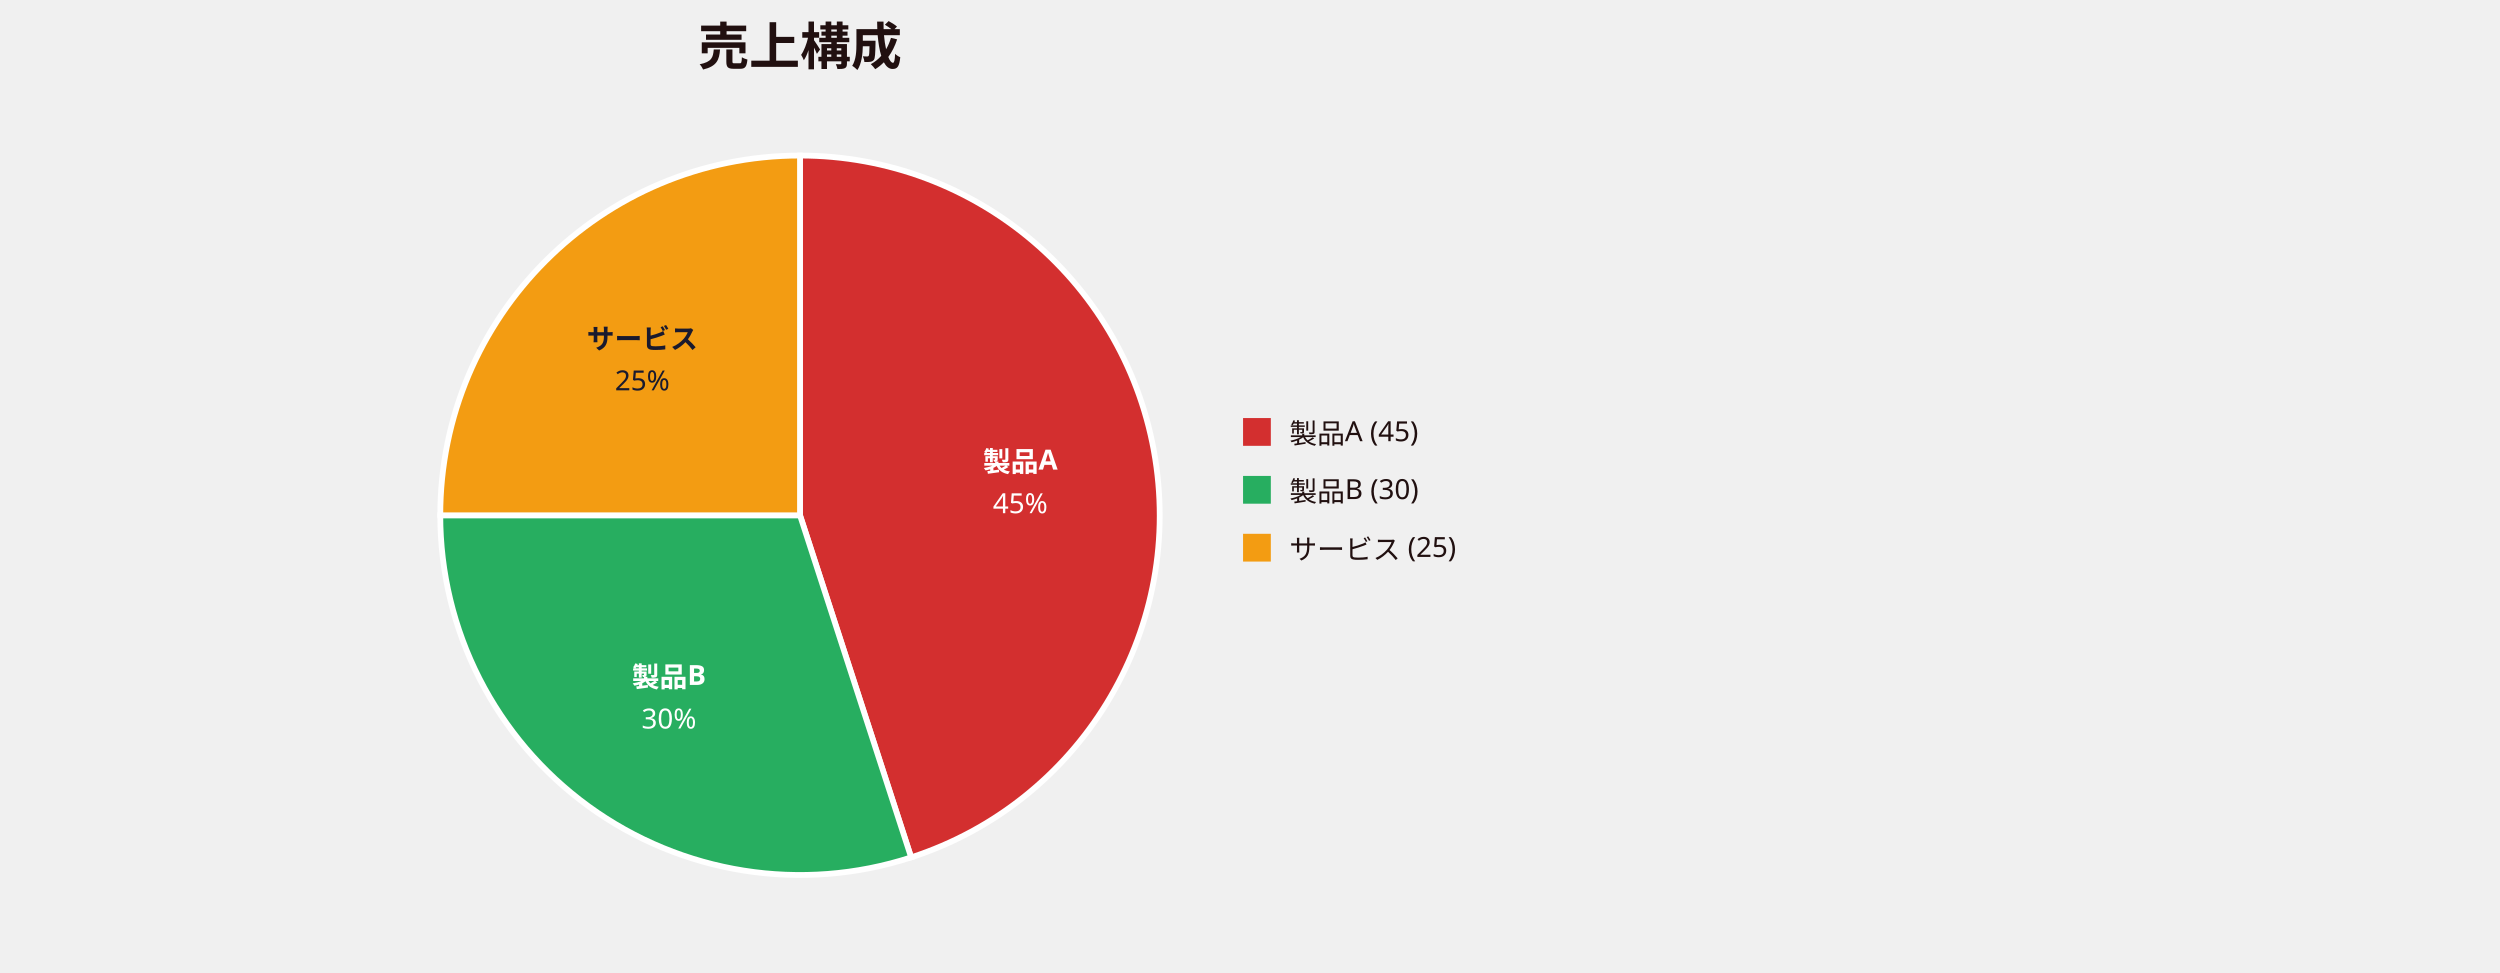
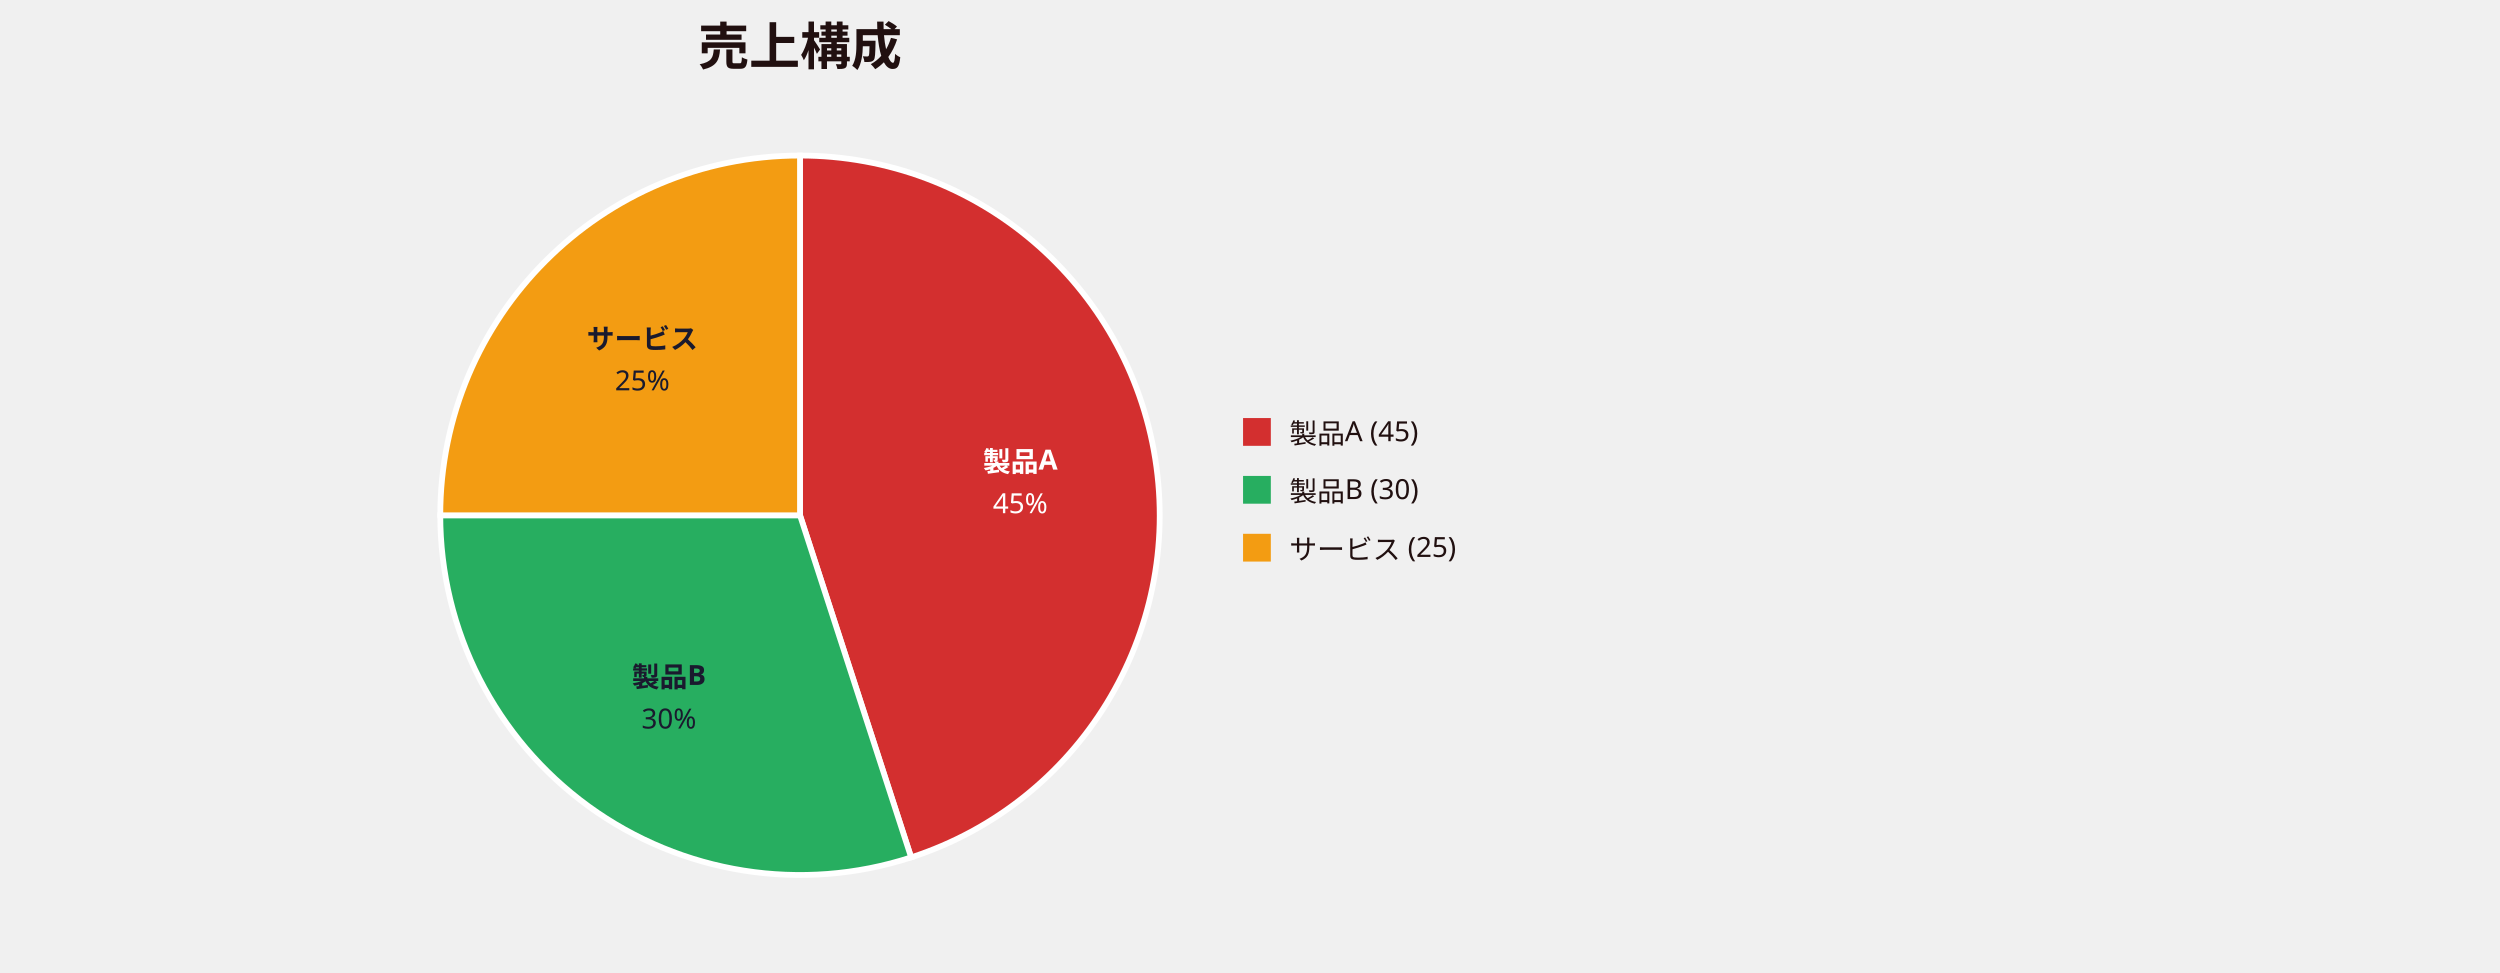
<svg xmlns="http://www.w3.org/2000/svg" viewBox="0 0 1080 420" width="1080" height="420" style="background:#FFFBFB">
  <defs>
    <filter id="theme-shadow" x="-20%" y="-20%" width="140%" height="140%">
      <feDropShadow dx="0" dy="4" stdDeviation="6.0" flood-color="rgba(211, 47, 47, 0.08)" />
    </filter>
    <linearGradient id="theme-accent-gradient" x1="0" y1="0" x2="1" y2="1">
      <stop offset="0" stop-color="#D32F2F" />
      <stop offset="1" stop-color="#FFEBEE" />
    </linearGradient>
  </defs>
  <text data-diagram-role="label" x="345.6" y="28" font-family="'Segoe UI', 'Hiragino Sans', 'Yu Gothic', 'Noto Sans JP', sans-serif" font-size="22" fill="#211010" font-weight="bold" text-anchor="middle">売上構成</text>
  <path data-diagram-role="node" d="M 345.6 222.6 L 345.6 67.2 A 155.4 155.4 0 0 1 393.62 370.39 Z" fill="#D32F2F" stroke="#FFFFFF" stroke-width="2.5" />
  <text data-diagram-role="label" x="440.76" y="199.53" font-family="'Segoe UI', 'Hiragino Sans', 'Yu Gothic', 'Noto Sans JP', sans-serif" font-size="12" fill="#FFFFFF" font-weight="bold" text-anchor="middle" dominant-baseline="middle">製品A</text>
  <text data-diagram-role="label" x="440.76" y="217.53" font-family="'Segoe UI', 'Hiragino Sans', 'Yu Gothic', 'Noto Sans JP', sans-serif" font-size="12" fill="#FFFFFF" font-weight="normal" text-anchor="middle" dominant-baseline="middle">45%</text>
  <path data-diagram-role="node" d="M 345.6 222.6 L 393.62 370.39 A 155.4 155.4 0 0 1 190.2 222.6 Z" fill="#27AE60" stroke="#FFFFFF" stroke-width="2.5" />
-   <text data-diagram-role="label" x="288.97" y="292.55" font-family="'Segoe UI', 'Hiragino Sans', 'Yu Gothic', 'Noto Sans JP', sans-serif" font-size="12" fill="#FFFFFF" font-weight="bold" text-anchor="middle" dominant-baseline="middle">製品B</text>
-   <text data-diagram-role="label" x="288.97" y="310.55" font-family="'Segoe UI', 'Hiragino Sans', 'Yu Gothic', 'Noto Sans JP', sans-serif" font-size="12" fill="#FFFFFF" font-weight="normal" text-anchor="middle" dominant-baseline="middle">30%</text>
+   <text data-diagram-role="label" x="288.97" y="292.55" font-family="'Segoe UI', 'Hiragino Sans', 'Yu Gothic', 'Noto Sans JP', sans-serif" font-size="12" fill="#1A1A2E" font-weight="bold" text-anchor="middle" dominant-baseline="middle">製品B</text>
+   <text data-diagram-role="label" x="288.97" y="310.55" font-family="'Segoe UI', 'Hiragino Sans', 'Yu Gothic', 'Noto Sans JP', sans-serif" font-size="12" fill="#1A1A2E" font-weight="normal" text-anchor="middle" dominant-baseline="middle">30%</text>
  <path data-diagram-role="node" d="M 345.6 222.6 L 190.2 222.6 A 155.4 155.4 0 0 1 345.6 67.2 Z" fill="#F39C12" stroke="#FFFFFF" stroke-width="2.5" />
  <text data-diagram-role="label" x="277.47" y="146.47" font-family="'Segoe UI', 'Hiragino Sans', 'Yu Gothic', 'Noto Sans JP', sans-serif" font-size="12" fill="#1A1A2E" font-weight="bold" text-anchor="middle" dominant-baseline="middle">サービス</text>
  <text data-diagram-role="label" x="277.47" y="164.47" font-family="'Segoe UI', 'Hiragino Sans', 'Yu Gothic', 'Noto Sans JP', sans-serif" font-size="12" fill="#1A1A2E" font-weight="normal" text-anchor="middle" dominant-baseline="middle">25%</text>
  <rect data-diagram-role="node" x="537" y="180.6" width="12" height="12" fill="#D32F2F" stroke="none" />
  <text data-diagram-role="label" x="557" y="191.6" font-family="'Segoe UI', 'Hiragino Sans', 'Yu Gothic', 'Noto Sans JP', sans-serif" font-size="12" fill="#211010" font-weight="normal">製品A (45)</text>
  <rect data-diagram-role="node" x="537" y="205.6" width="12" height="12" fill="#27AE60" stroke="none" />
  <text data-diagram-role="label" x="557" y="216.6" font-family="'Segoe UI', 'Hiragino Sans', 'Yu Gothic', 'Noto Sans JP', sans-serif" font-size="12" fill="#211010" font-weight="normal">製品B (30)</text>
  <rect data-diagram-role="node" x="537" y="230.6" width="12" height="12" fill="#F39C12" stroke="none" />
  <text data-diagram-role="label" x="557" y="241.6" font-family="'Segoe UI', 'Hiragino Sans', 'Yu Gothic', 'Noto Sans JP', sans-serif" font-size="12" fill="#211010" font-weight="normal">サービス (25)</text>
</svg>
